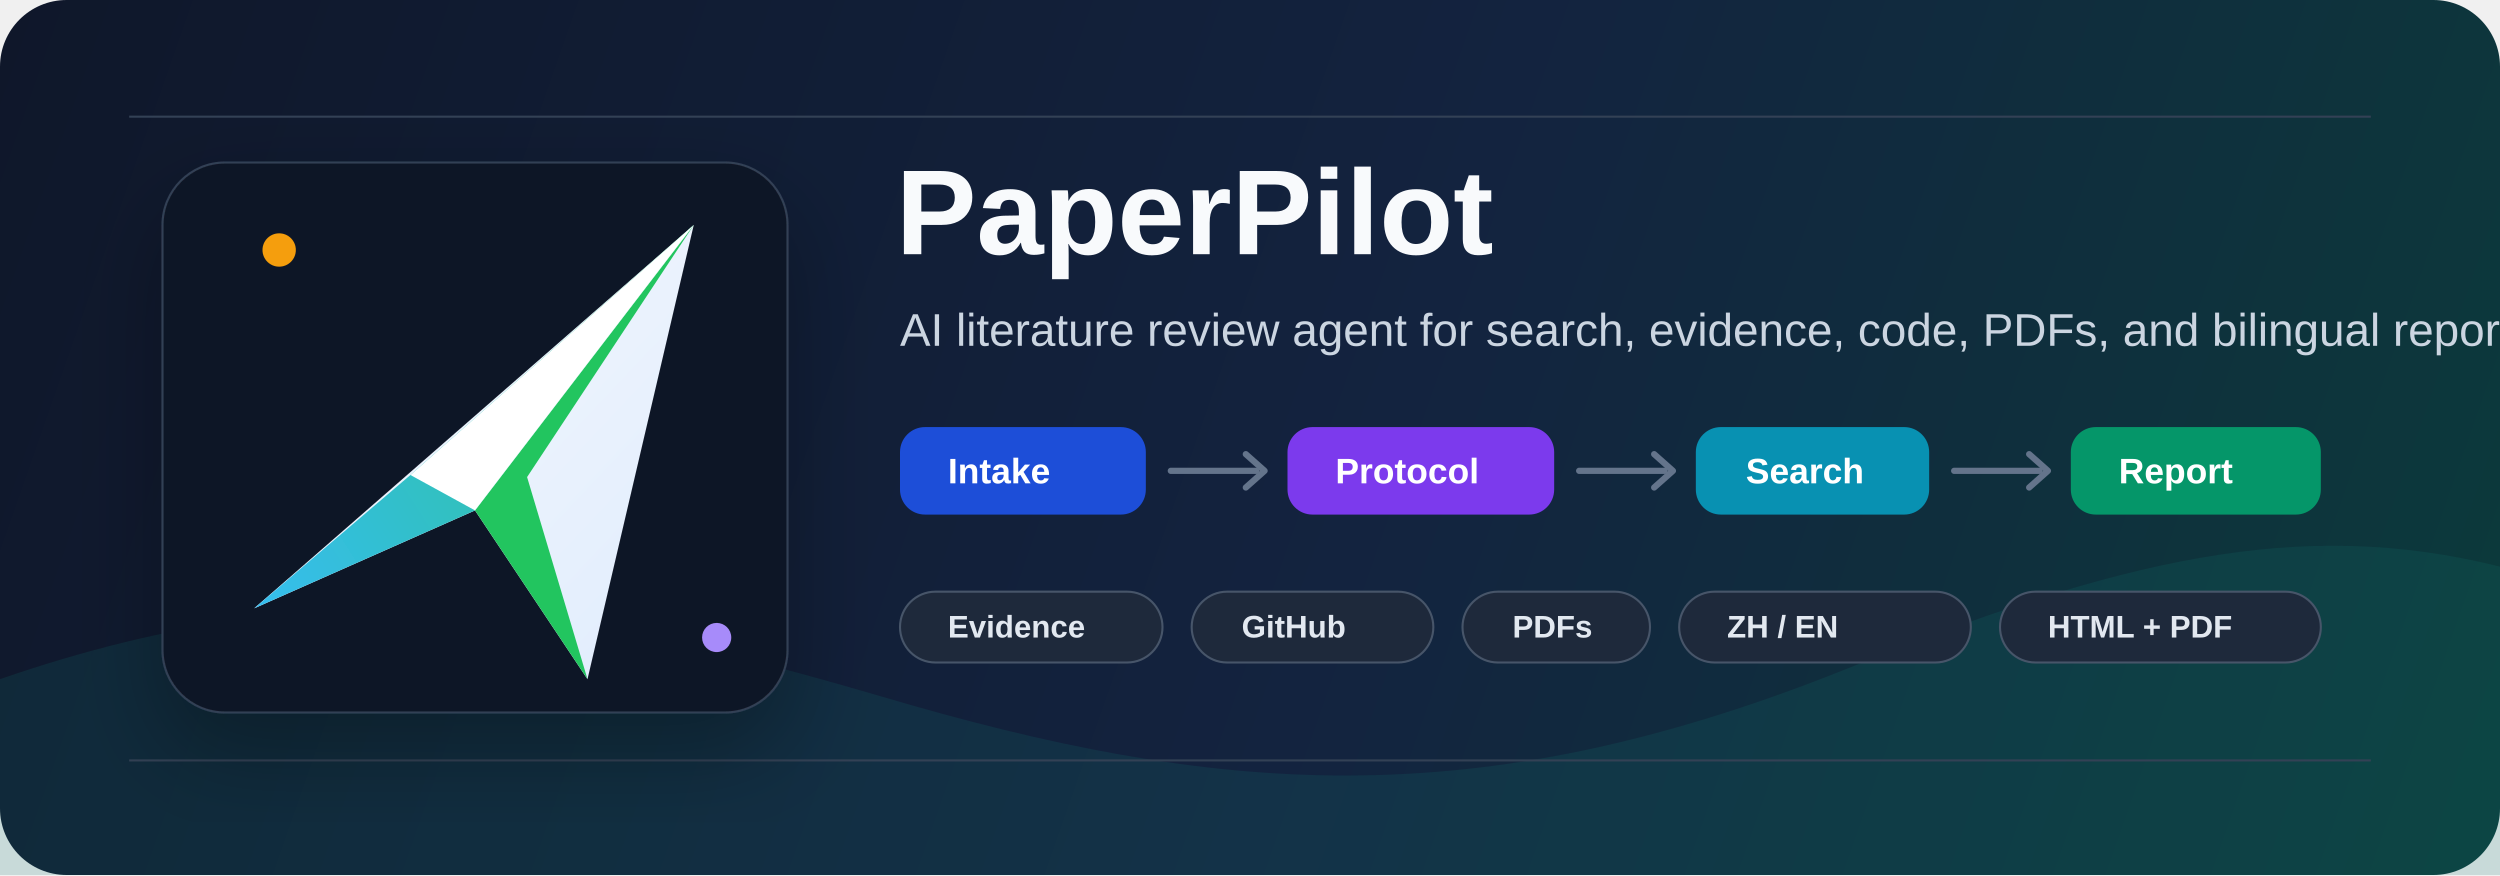
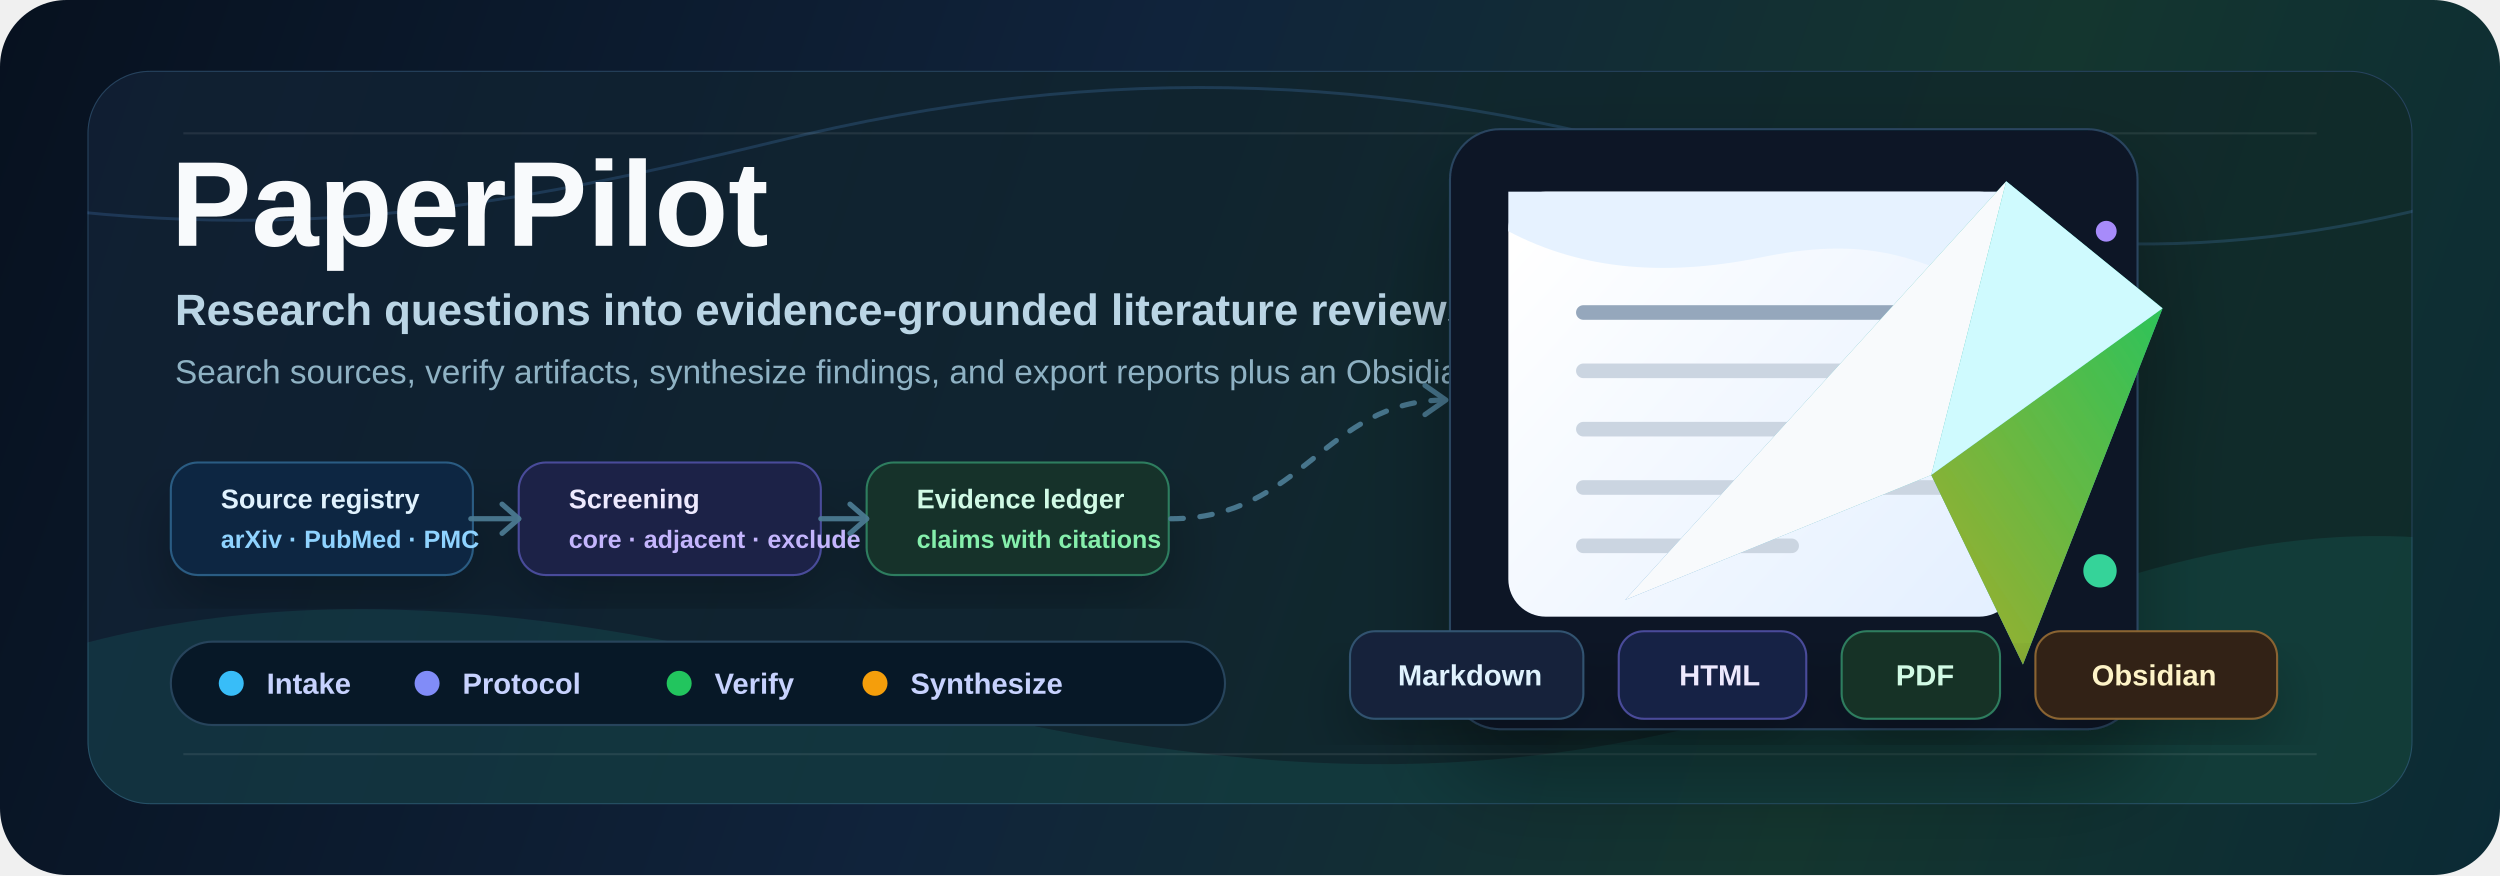
- <svg xmlns="http://www.w3.org/2000/svg" width="1200" height="420" viewBox="0 0 1200 420" fill="none" role="img" aria-label="PaperPilot AI literature review agent">
+ <svg xmlns="http://www.w3.org/2000/svg" width="1200" height="420" viewBox="0 0 1200 420" fill="none" role="img" aria-labelledby="title desc">
  <defs>
-     <linearGradient id="bg" x1="0" y1="0" x2="1200" y2="420" gradientUnits="userSpaceOnUse">
-       <stop offset="0" stop-color="#0F172A" />
-       <stop offset="0.55" stop-color="#13233F" />
-       <stop offset="1" stop-color="#0B3B3B" />
+     <linearGradient id="heroBg" x1="0" y1="0" x2="1200" y2="420" gradientUnits="userSpaceOnUse">
+       <stop offset="0" stop-color="#07111F" />
+       <stop offset="0.42" stop-color="#10233B" />
+       <stop offset="0.74" stop-color="#14362F" />
+       <stop offset="1" stop-color="#0B2A35" />
    </linearGradient>
-     <linearGradient id="paper" x1="114" y1="82" x2="392" y2="344" gradientUnits="userSpaceOnUse">
-       <stop offset="0" stop-color="#F8FAFC" />
-       <stop offset="1" stop-color="#DCEAFE" />
+     <linearGradient id="panel" x1="62" y1="42" x2="1118" y2="388" gradientUnits="userSpaceOnUse">
+       <stop offset="0" stop-color="#102033" stop-opacity="0.92" />
+       <stop offset="1" stop-color="#102A27" stop-opacity="0.78" />
    </linearGradient>
-     <linearGradient id="accent" x1="104" y1="300" x2="404" y2="108" gradientUnits="userSpaceOnUse">
+     <linearGradient id="paper" x1="766" y1="74" x2="1042" y2="326" gradientUnits="userSpaceOnUse">
+       <stop offset="0" stop-color="#FFFFFF" />
+       <stop offset="1" stop-color="#DCEBFF" />
+     </linearGradient>
+     <linearGradient id="blueGreen" x1="95" y1="344" x2="1085" y2="74" gradientUnits="userSpaceOnUse">
      <stop offset="0" stop-color="#38BDF8" />
+       <stop offset="0.48" stop-color="#818CF8" />
+       <stop offset="1" stop-color="#34D399" />
+     </linearGradient>
+     <linearGradient id="warm" x1="744" y1="272" x2="1020" y2="88" gradientUnits="userSpaceOnUse">
+       <stop offset="0" stop-color="#F59E0B" />
      <stop offset="1" stop-color="#22C55E" />
    </linearGradient>
-     <filter id="shadow" x="-20%" y="-20%" width="140%" height="140%">
-       <feDropShadow dx="0" dy="20" stdDeviation="22" flood-color="#000000" flood-opacity="0.28" />
+     <filter id="softShadow" x="-20%" y="-20%" width="140%" height="150%">
+       <feDropShadow dx="0" dy="24" stdDeviation="22" flood-color="#000000" flood-opacity="0.32" />
    </filter>
+     <filter id="cardShadow" x="-20%" y="-20%" width="140%" height="150%">
+       <feDropShadow dx="0" dy="14" stdDeviation="14" flood-color="#000000" flood-opacity="0.24" />
+     </filter>
+     <clipPath id="panelClip">
+       <rect x="42" y="34" width="1116" height="352" rx="30" />
+     </clipPath>
  </defs>
-   <rect width="1200" height="420" rx="32" fill="url(#bg)" />
-   <path d="M0 326C162 270 278 292 422 334C584 382 708 392 884 322C1018 268 1104 248 1200 272V420H0V326Z" fill="#0F766E" opacity="0.18" />
-   <path d="M62 56H1138" stroke="#334155" stroke-width="1" />
-   <path d="M62 365H1138" stroke="#334155" stroke-width="1" />
-   <g filter="url(#shadow)">
-     <rect x="78" y="78" width="300" height="264" rx="30" fill="#111827" stroke="#334155" />
-     <path d="M122 292L333 108L282 326L228 245L122 292Z" fill="url(#paper)" />
-     <path d="M228 245L333 108L197 228L122 292L228 245Z" fill="url(#accent)" />
-     <path d="M228 245L282 326L253 229L333 108L228 245Z" fill="#22C55E" />
-     <path d="M197 228L228 245L333 108L197 228Z" fill="#FFFFFF" />
-     <circle cx="134" cy="120" r="8" fill="#F59E0B" />
-     <circle cx="344" cy="306" r="7" fill="#A78BFA" />
+   <rect width="1200" height="420" rx="32" fill="url(#heroBg)" />
+   <g clip-path="url(#panelClip)">
+     <rect x="42" y="34" width="1116" height="352" rx="30" fill="url(#panel)" stroke="#26435E" />
+     <path d="M-12 326C132 269 280 294 422 331C604 379 753 385 930 310C1052 258 1134 247 1215 266V420H-12V326Z" fill="#2DD4BF" opacity="0.10" />
+     <path d="M-20 94C136 120 244 99 372 68C530 29 676 33 842 86C994 134 1105 121 1220 84" stroke="#60A5FA" stroke-width="1.4" opacity="0.18" />
+     <path d="M88 362H1112" stroke="#FFFFFF" stroke-opacity="0.08" />
+     <path d="M88 64H1112" stroke="#FFFFFF" stroke-opacity="0.08" />
  </g>
-   <text x="430" y="122" fill="#F8FAFC" font-family="-apple-system, BlinkMacSystemFont, Segoe UI, Arial, sans-serif" font-size="58" font-weight="800" letter-spacing="0">PaperPilot</text>
-   <text x="432" y="166" fill="#CBD5E1" font-family="-apple-system, BlinkMacSystemFont, Segoe UI, Arial, sans-serif" font-size="22" font-weight="500">AI literature review agent for search, evidence, code, PDFs, and bilingual reports.</text>
-   <g font-family="-apple-system, BlinkMacSystemFont, Segoe UI, Arial, sans-serif" font-size="17" font-weight="700">
-     <rect x="432" y="205" width="118" height="42" rx="12" fill="#1D4ED8" />
-     <text x="455" y="232" fill="white">Intake</text>
-     <path d="M562 226H603" stroke="#64748B" stroke-width="3" stroke-linecap="round" />
-     <path d="M598 218L607 226L598 234" stroke="#64748B" stroke-width="3" stroke-linecap="round" stroke-linejoin="round" />
-     <rect x="618" y="205" width="128" height="42" rx="12" fill="#7C3AED" />
-     <text x="641" y="232" fill="white">Protocol</text>
-     <path d="M758 226H799" stroke="#64748B" stroke-width="3" stroke-linecap="round" />
-     <path d="M794 218L803 226L794 234" stroke="#64748B" stroke-width="3" stroke-linecap="round" stroke-linejoin="round" />
-     <rect x="814" y="205" width="112" height="42" rx="12" fill="#0891B2" />
-     <text x="838" y="232" fill="white">Search</text>
-     <path d="M938 226H979" stroke="#64748B" stroke-width="3" stroke-linecap="round" />
-     <path d="M974 218L983 226L974 234" stroke="#64748B" stroke-width="3" stroke-linecap="round" stroke-linejoin="round" />
-     <rect x="994" y="205" width="120" height="42" rx="12" fill="#059669" />
-     <text x="1017" y="232" fill="white">Report</text>
+   <g font-family="-apple-system, BlinkMacSystemFont, Segoe UI, Arial, sans-serif">
+     <text x="82" y="118" fill="#F8FAFC" font-size="58" font-weight="850" letter-spacing="0">PaperPilot</text>
+     <text x="84" y="156" fill="#BAD5E5" font-size="21" font-weight="560">Research questions into evidence-grounded literature reviews.</text>
+     <text x="84" y="184" fill="#8FB2C4" font-size="16" font-weight="520">Search sources, verify artifacts, synthesize findings, and export reports plus an Obsidian wiki.</text>
  </g>
-   <g font-family="-apple-system, BlinkMacSystemFont, Segoe UI, Arial, sans-serif" font-size="15" font-weight="700">
-     <rect x="432" y="284" width="126" height="34" rx="17" fill="#1E293B" stroke="#475569" />
-     <text x="455" y="306" fill="#E2E8F0">Evidence</text>
-     <rect x="572" y="284" width="116" height="34" rx="17" fill="#1E293B" stroke="#475569" />
-     <text x="596" y="306" fill="#E2E8F0">GitHub</text>
-     <rect x="702" y="284" width="90" height="34" rx="17" fill="#1E293B" stroke="#475569" />
-     <text x="726" y="306" fill="#E2E8F0">PDFs</text>
-     <rect x="806" y="284" width="140" height="34" rx="17" fill="#1E293B" stroke="#475569" />
-     <text x="829" y="306" fill="#E2E8F0">ZH / EN</text>
-     <rect x="960" y="284" width="154" height="34" rx="17" fill="#1E293B" stroke="#475569" />
-     <text x="983" y="306" fill="#E2E8F0">HTML + PDF</text>
+   <g filter="url(#cardShadow)" font-family="-apple-system, BlinkMacSystemFont, Segoe UI, Arial, sans-serif">
+     <rect x="82" y="222" width="145" height="54" rx="13" fill="#0F2742" stroke="#2B5C83" />
+     <text x="106" y="244" fill="#E0F2FE" font-size="13" font-weight="750">Source registry</text>
+     <text x="106" y="263" fill="#8FD3FF" font-size="12" font-weight="560">arXiv · PubMed · PMC</text>
+     <rect x="249" y="222" width="145" height="54" rx="13" fill="#1B2146" stroke="#4A4C9A" />
+     <text x="273" y="244" fill="#EDE9FE" font-size="13" font-weight="750">Screening</text>
+     <text x="273" y="263" fill="#C4B5FD" font-size="12" font-weight="560">core · adjacent · exclude</text>
+     <rect x="416" y="222" width="145" height="54" rx="13" fill="#12332B" stroke="#2E7D5E" />
+     <text x="440" y="244" fill="#D1FAE5" font-size="13" font-weight="750">Evidence ledger</text>
+     <text x="440" y="263" fill="#86EFAC" font-size="12" font-weight="560">claims with citations</text>
+   </g>
+   <g opacity="0.92">
+     <path d="M226 249H249" stroke="#4C7C94" stroke-width="2.5" stroke-linecap="round" />
+     <path d="M241 242L249 249L241 256" stroke="#4C7C94" stroke-width="2.5" stroke-linecap="round" stroke-linejoin="round" />
+     <path d="M394 249H416" stroke="#4C7C94" stroke-width="2.5" stroke-linecap="round" />
+     <path d="M408 242L416 249L408 256" stroke="#4C7C94" stroke-width="2.5" stroke-linecap="round" stroke-linejoin="round" />
+     <path d="M562 249C625 249 636 192 694 192" stroke="#4C7C94" stroke-width="2.5" stroke-linecap="round" stroke-dasharray="6 8" />
+     <path d="M684 185L694 192L684 199" stroke="#4C7C94" stroke-width="2.5" stroke-linecap="round" stroke-linejoin="round" />
+   </g>
+   <g filter="url(#softShadow)">
+     <rect x="696" y="62" width="330" height="288" rx="24" fill="#0B1628" stroke="#29445F" />
+     <rect x="724" y="92" width="244" height="204" rx="18" fill="url(#paper)" />
+     <path d="M724 111C760 130 801 133 848 123C899 113 925 124 968 148V92H724V111Z" fill="#E6F2FF" />
+     <path d="M760 150H918" stroke="#95A7BC" stroke-width="7" stroke-linecap="round" />
+     <path d="M760 178H934" stroke="#CBD5E1" stroke-width="7" stroke-linecap="round" />
+     <path d="M760 206H898" stroke="#CBD5E1" stroke-width="7" stroke-linecap="round" />
+     <path d="M760 234H936" stroke="#CBD5E1" stroke-width="7" stroke-linecap="round" />
+     <path d="M760 262H860" stroke="#CBD5E1" stroke-width="7" stroke-linecap="round" />
+     <path d="M963 87L1038 148L971 319L927 228L780 288L963 87Z" fill="url(#blueGreen)" />
+     <path d="M927 228L1038 148L971 319L927 228Z" fill="url(#warm)" />
+     <path d="M780 288L927 228L963 87L780 288Z" fill="#F8FAFC" />
+     <path d="M927 228L963 87L1038 148L927 228Z" fill="#CFFAFE" />
+     <circle cx="1008" cy="274" r="8" fill="#34D399" />
+     <circle cx="742" cy="322" r="7" fill="#FBBF24" />
+     <circle cx="1011" cy="111" r="5" fill="#A78BFA" />
+   </g>
+   <g font-family="-apple-system, BlinkMacSystemFont, Segoe UI, Arial, sans-serif" filter="url(#cardShadow)">
+     <rect x="648" y="303" width="112" height="42" rx="12" fill="#13243B" stroke="#315270" />
+     <text x="671" y="329" fill="#E0F2FE" font-size="14" font-weight="760">Markdown</text>
+     <rect x="777" y="303" width="90" height="42" rx="12" fill="#172044" stroke="#4A4C9A" />
+     <text x="806" y="329" fill="#EDE9FE" font-size="14" font-weight="760">HTML</text>
+     <rect x="884" y="303" width="76" height="42" rx="12" fill="#183225" stroke="#2E7D5E" />
+     <text x="910" y="329" fill="#D1FAE5" font-size="14" font-weight="760">PDF</text>
+     <rect x="977" y="303" width="116" height="42" rx="12" fill="#302313" stroke="#8A6432" />
+     <text x="1004" y="329" fill="#FEF3C7" font-size="14" font-weight="760">Obsidian</text>
+   </g>
+   <g font-family="-apple-system, BlinkMacSystemFont, Segoe UI, Arial, sans-serif">
+     <rect x="82" y="308" width="506" height="40" rx="20" fill="#071827" stroke="#27445C" />
+     <circle cx="111" cy="328" r="6" fill="#38BDF8" />
+     <text x="128" y="333" fill="#C7D2FE" font-size="14" font-weight="720">Intake</text>
+     <circle cx="205" cy="328" r="6" fill="#818CF8" />
+     <text x="222" y="333" fill="#C7D2FE" font-size="14" font-weight="720">Protocol</text>
+     <circle cx="326" cy="328" r="6" fill="#22C55E" />
+     <text x="343" y="333" fill="#C7D2FE" font-size="14" font-weight="720">Verify</text>
+     <circle cx="420" cy="328" r="6" fill="#F59E0B" />
+     <text x="437" y="333" fill="#C7D2FE" font-size="14" font-weight="720">Synthesize</text>
  </g>
</svg>
